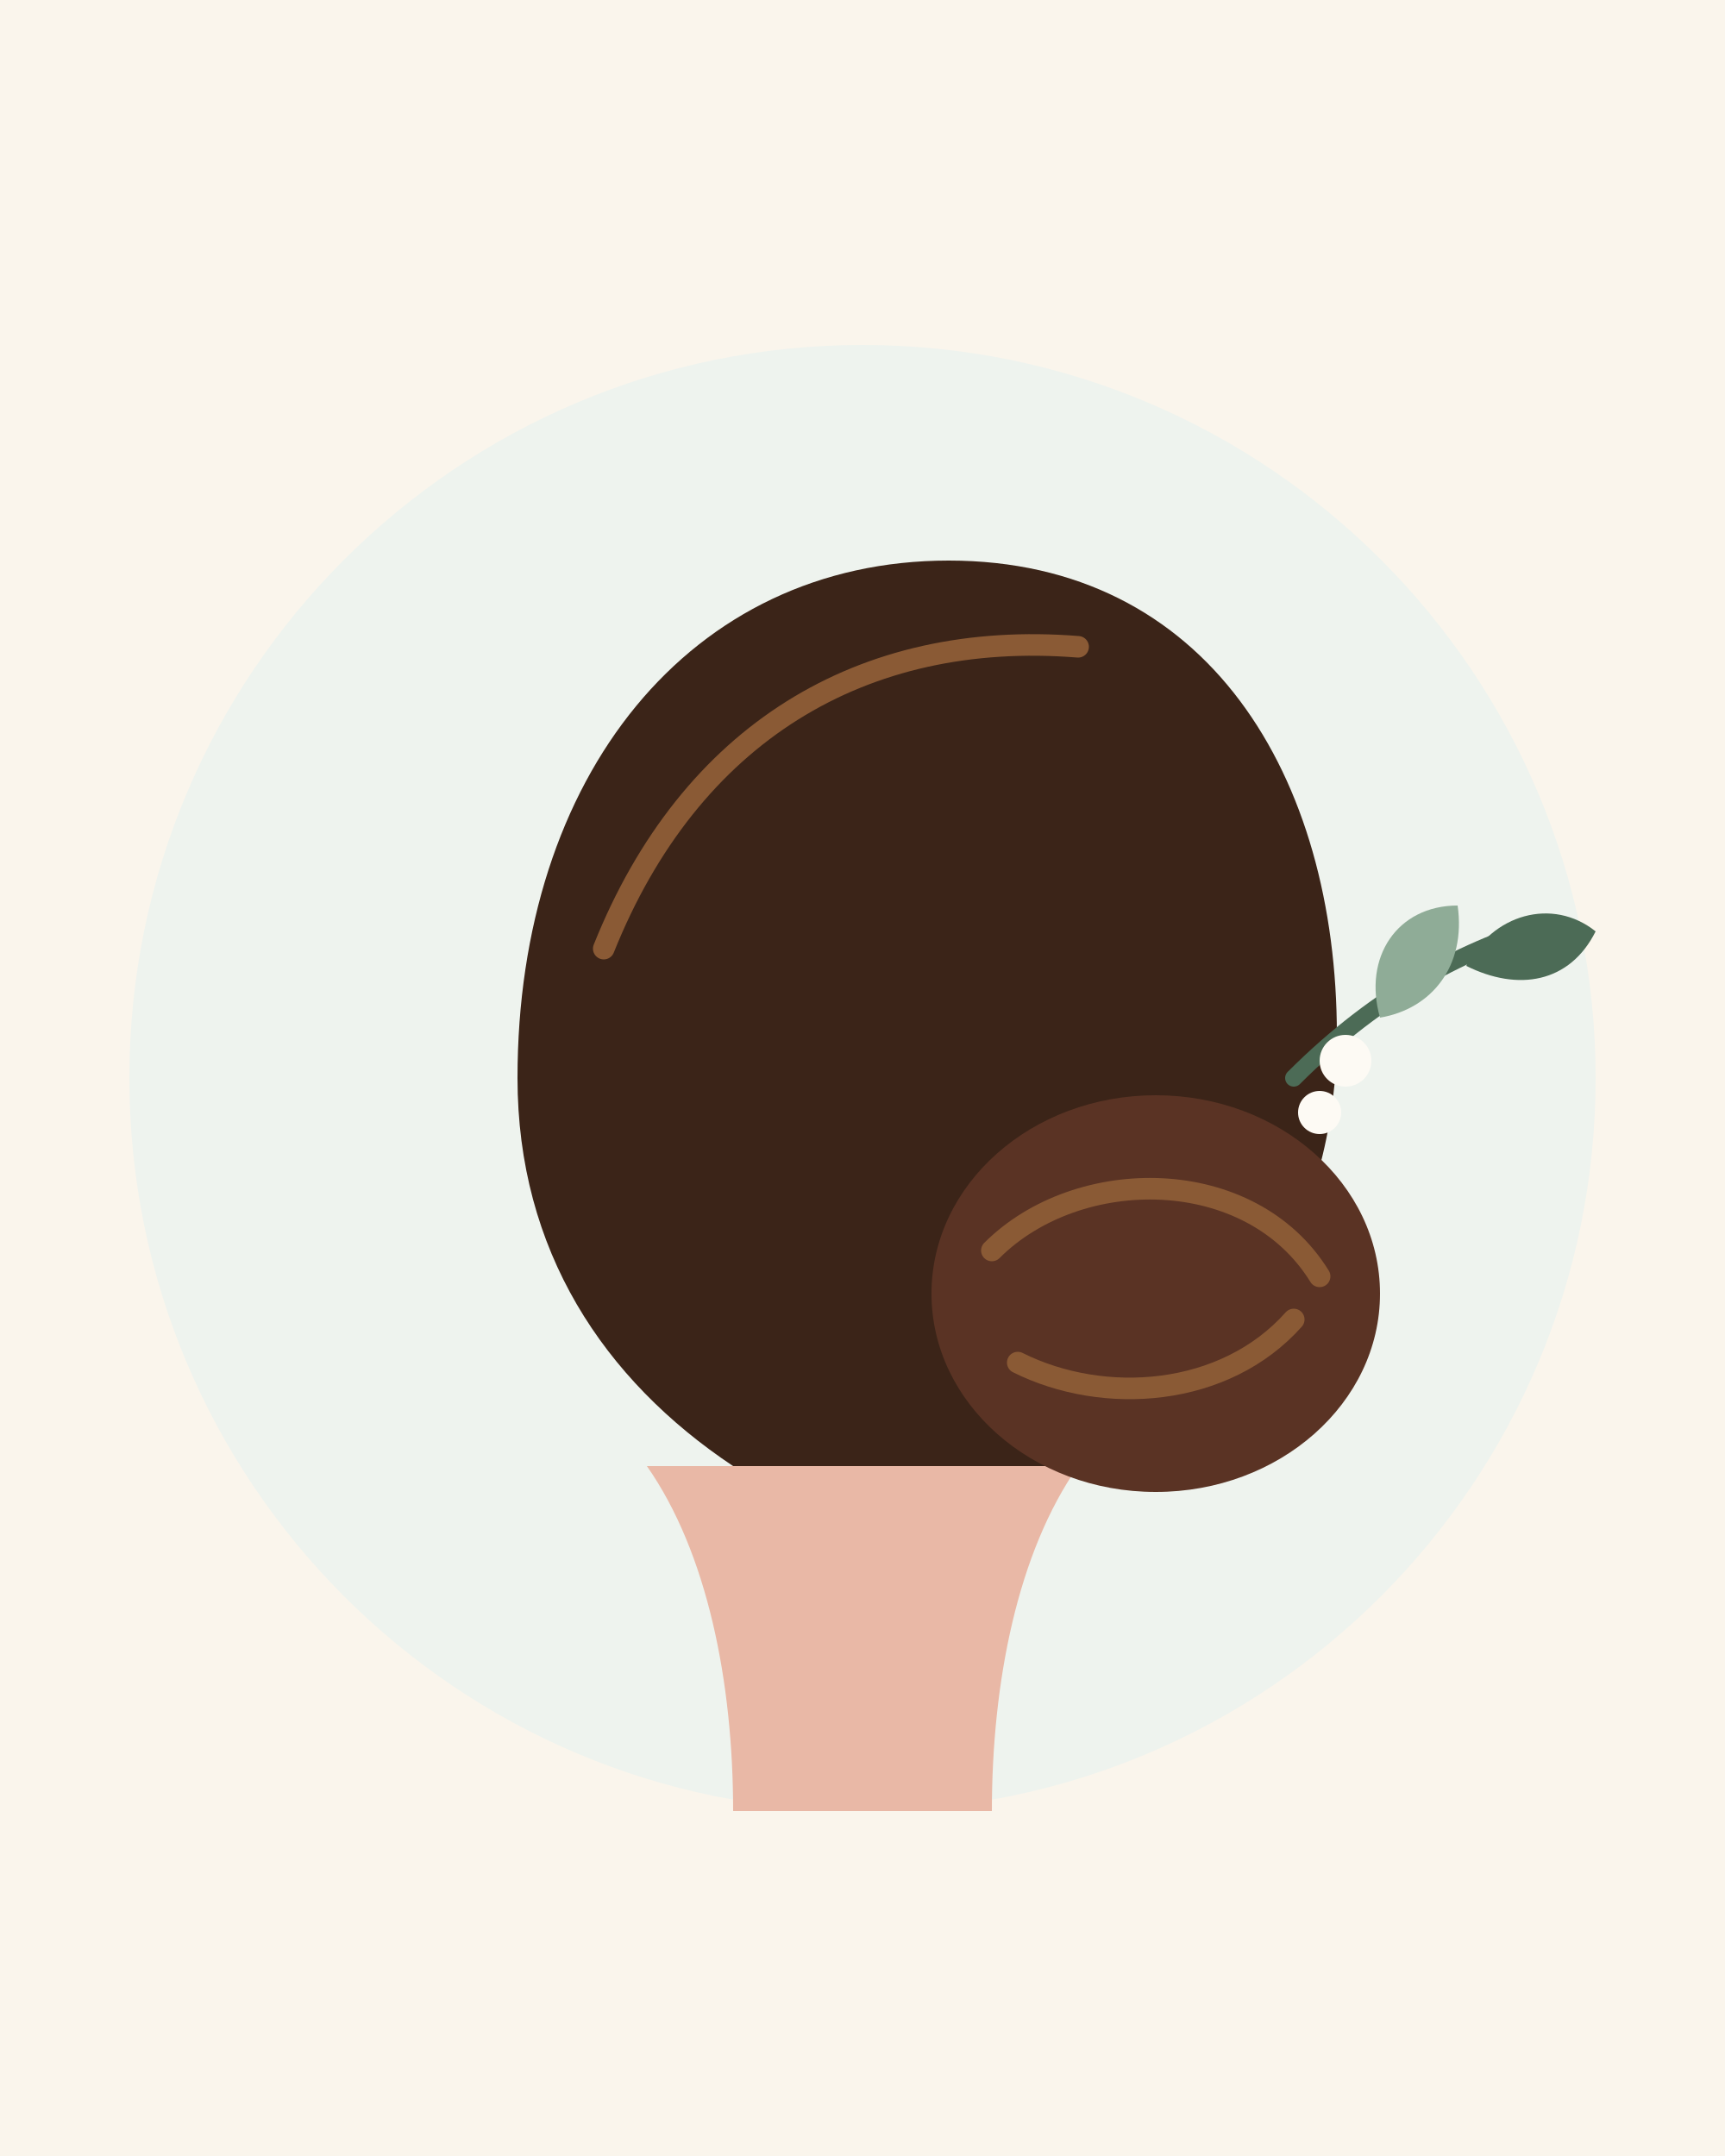
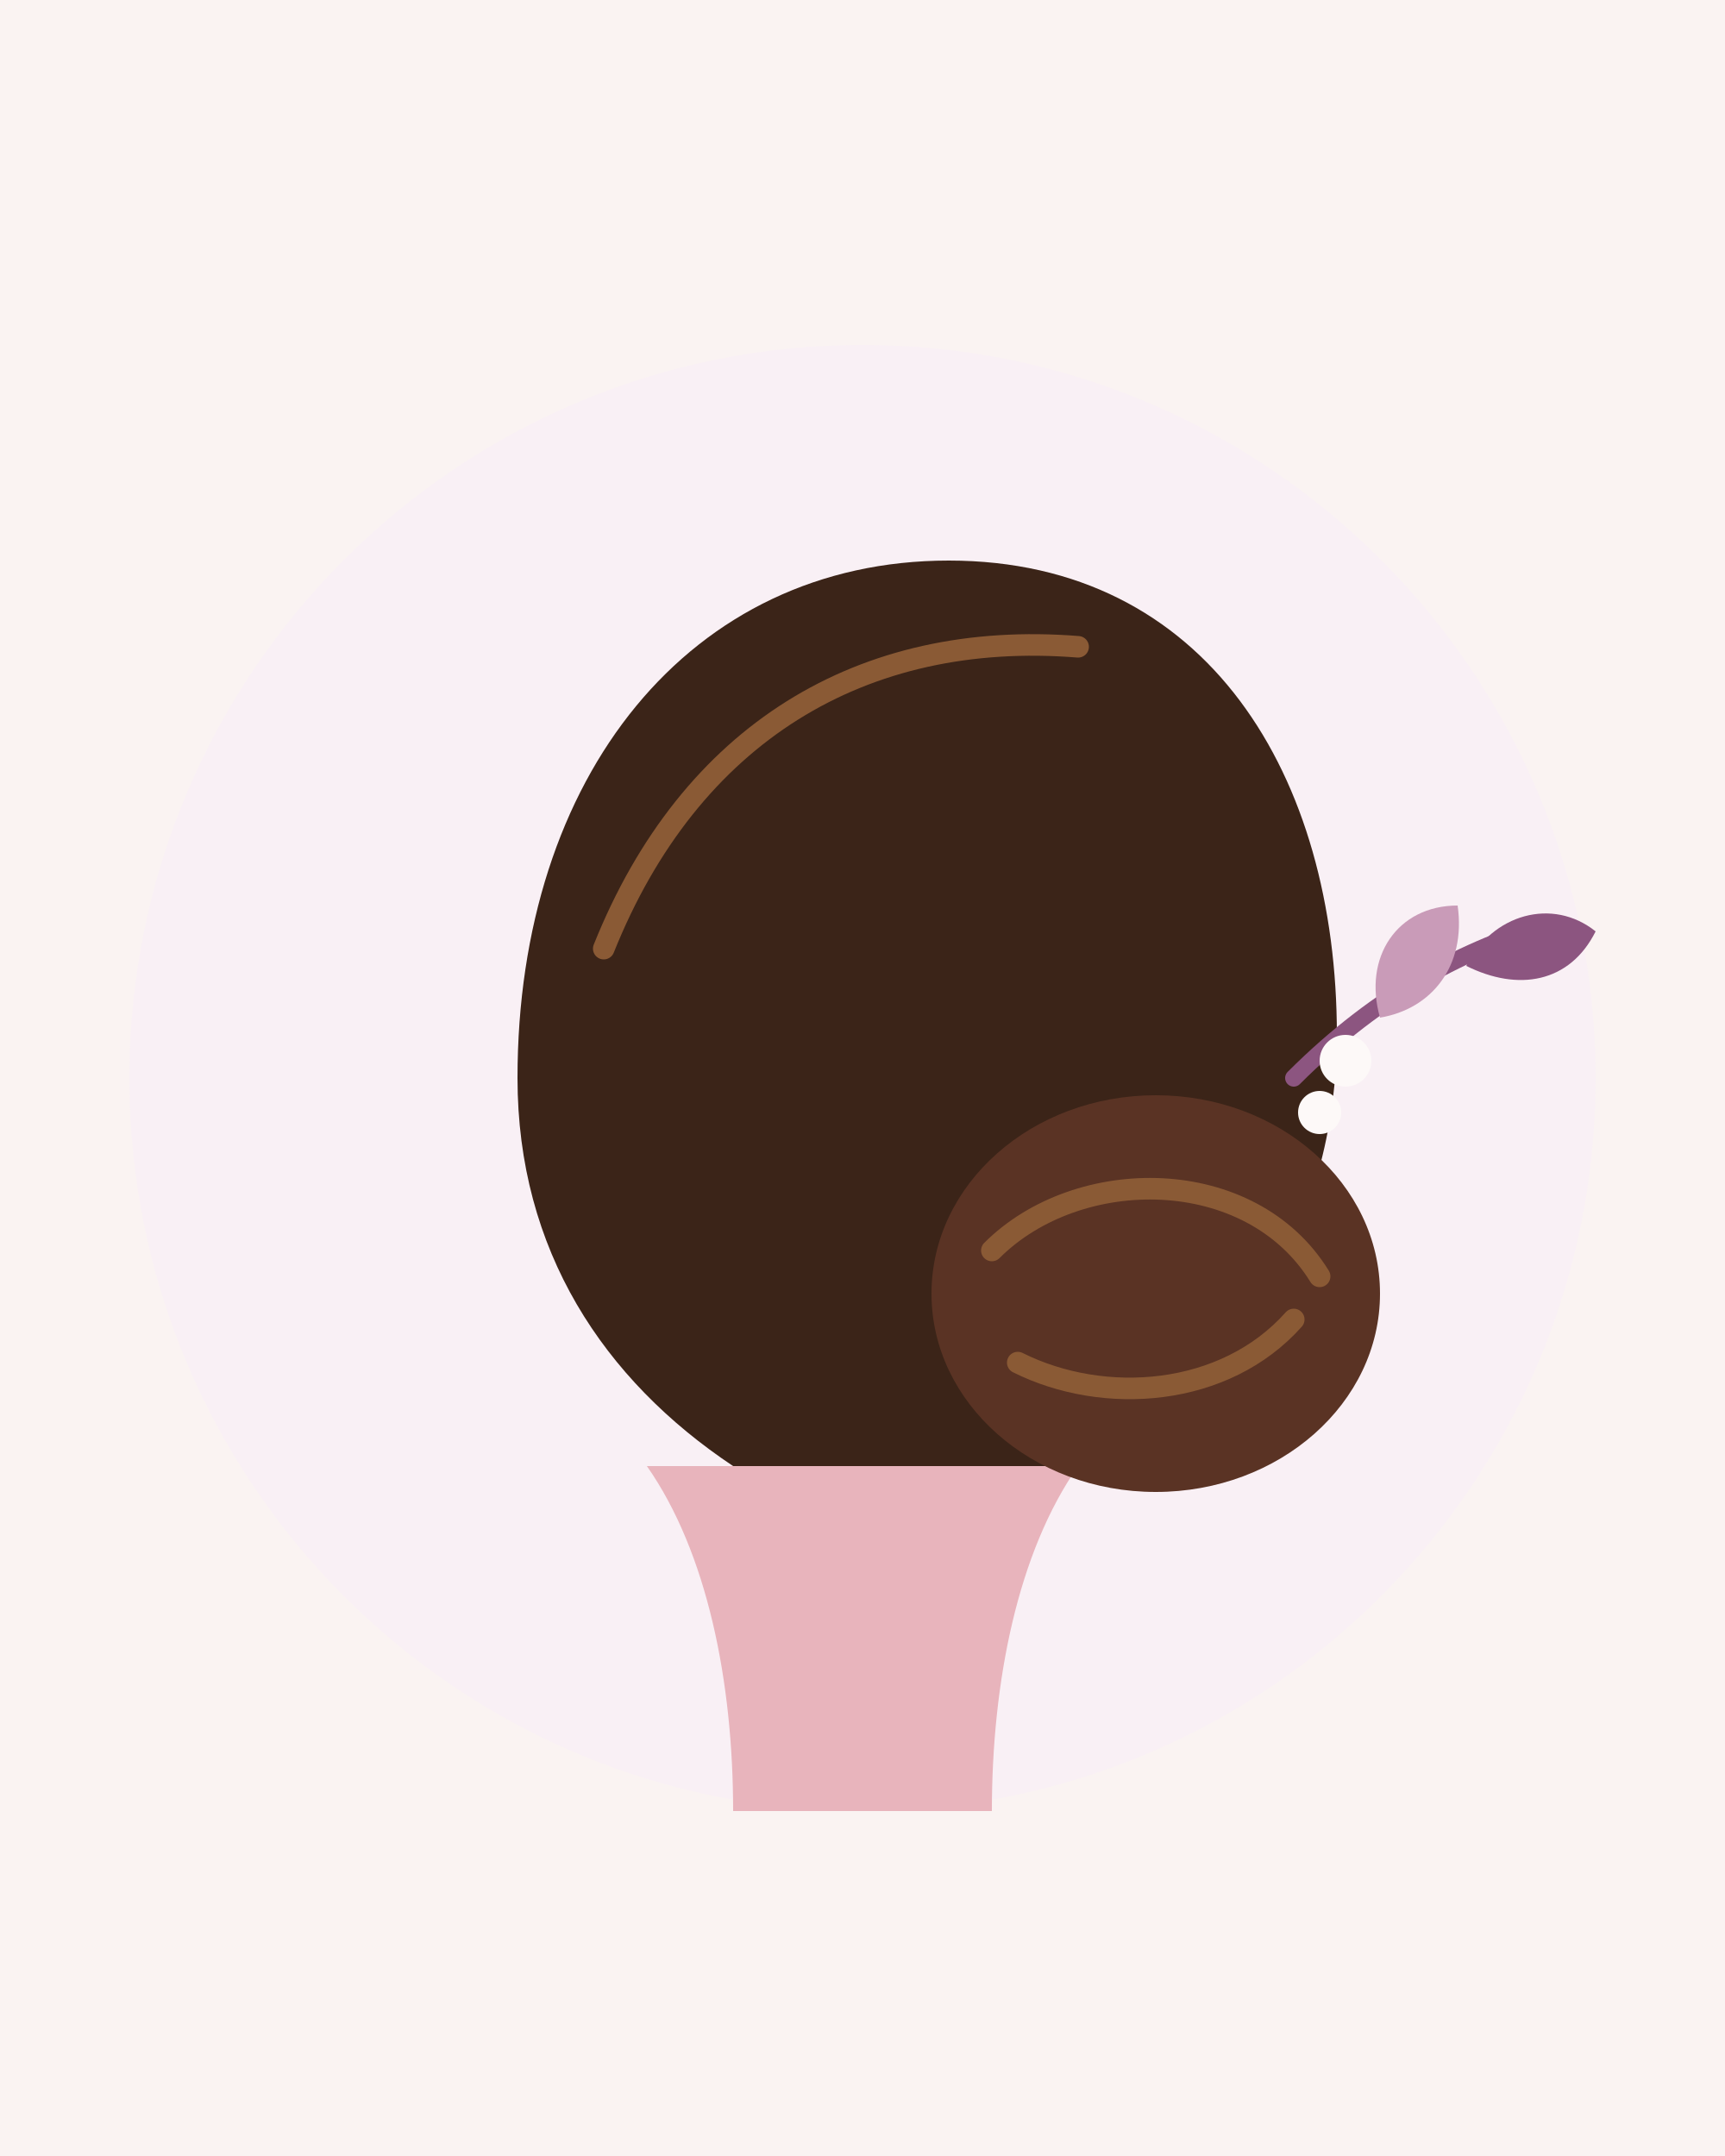
<svg xmlns="http://www.w3.org/2000/svg" viewBox="0 0 400 500" width="400" height="500">
-   <rect width="400" height="500" fill="#faf5ec" />
-   <circle cx="200" cy="250" r="170" fill="#eef3ee" />
-   <path d="M170 420c0-30-6-60-20-80h100c-14 20-20 50-20 80Z" fill="#e9b8a6" />
+   <rect width="400" height="500" fill="#faf3f2" />
+   <circle cx="200" cy="250" r="170" fill="#f9f0f5" />
+   <path d="M170 420c0-30-6-60-20-80h100c-14 20-20 50-20 80Z" fill="#e8b4bc" />
  <path d="M120 250c0-70 40-120 100-120s90 50 90 110c0 40-20 80-60 100h-80c-30-20-50-50-50-90Z" fill="#3b2418" />
  <ellipse cx="268" cy="300" rx="52" ry="46" fill="#5a3324" />
  <path d="M230 290c20-20 60-20 76 6M236 316c20 10 48 8 64-10" fill="none" stroke="#8a5a35" stroke-width="5" stroke-linecap="round" />
  <path d="M140 220c20-50 60-74 110-70" fill="none" stroke="#8a5a35" stroke-width="5" stroke-linecap="round" />
  <g transform="translate(300 250)">
-     <path d="M0 0c20-20 40-30 60-36" stroke="#4c6b56" stroke-width="4" fill="none" stroke-linecap="round" />
-     <path d="M20-14c-4-14 4-26 18-26 2 14-6 24-18 26Z" fill="#8fac97" />
-     <path d="M40-26c6-12 20-16 30-8-6 12-18 14-30 8Z" fill="#4c6b56" />
-     <circle cx="12" cy="-4" r="6" fill="#fdfaf4" />
-     <circle cx="6" cy="8" r="5" fill="#fdfaf4" />
+     <path d="M0 0c20-20 40-30 60-36" stroke="#8c5580" stroke-width="4" fill="none" stroke-linecap="round" />
+     <path d="M20-14c-4-14 4-26 18-26 2 14-6 24-18 26Z" fill="#c99bb8" />
+     <path d="M40-26c6-12 20-16 30-8-6 12-18 14-30 8Z" fill="#8c5580" />
+     <circle cx="12" cy="-4" r="6" fill="#fdf9f8" />
+     <circle cx="6" cy="8" r="5" fill="#fdf9f8" />
  </g>
</svg>
